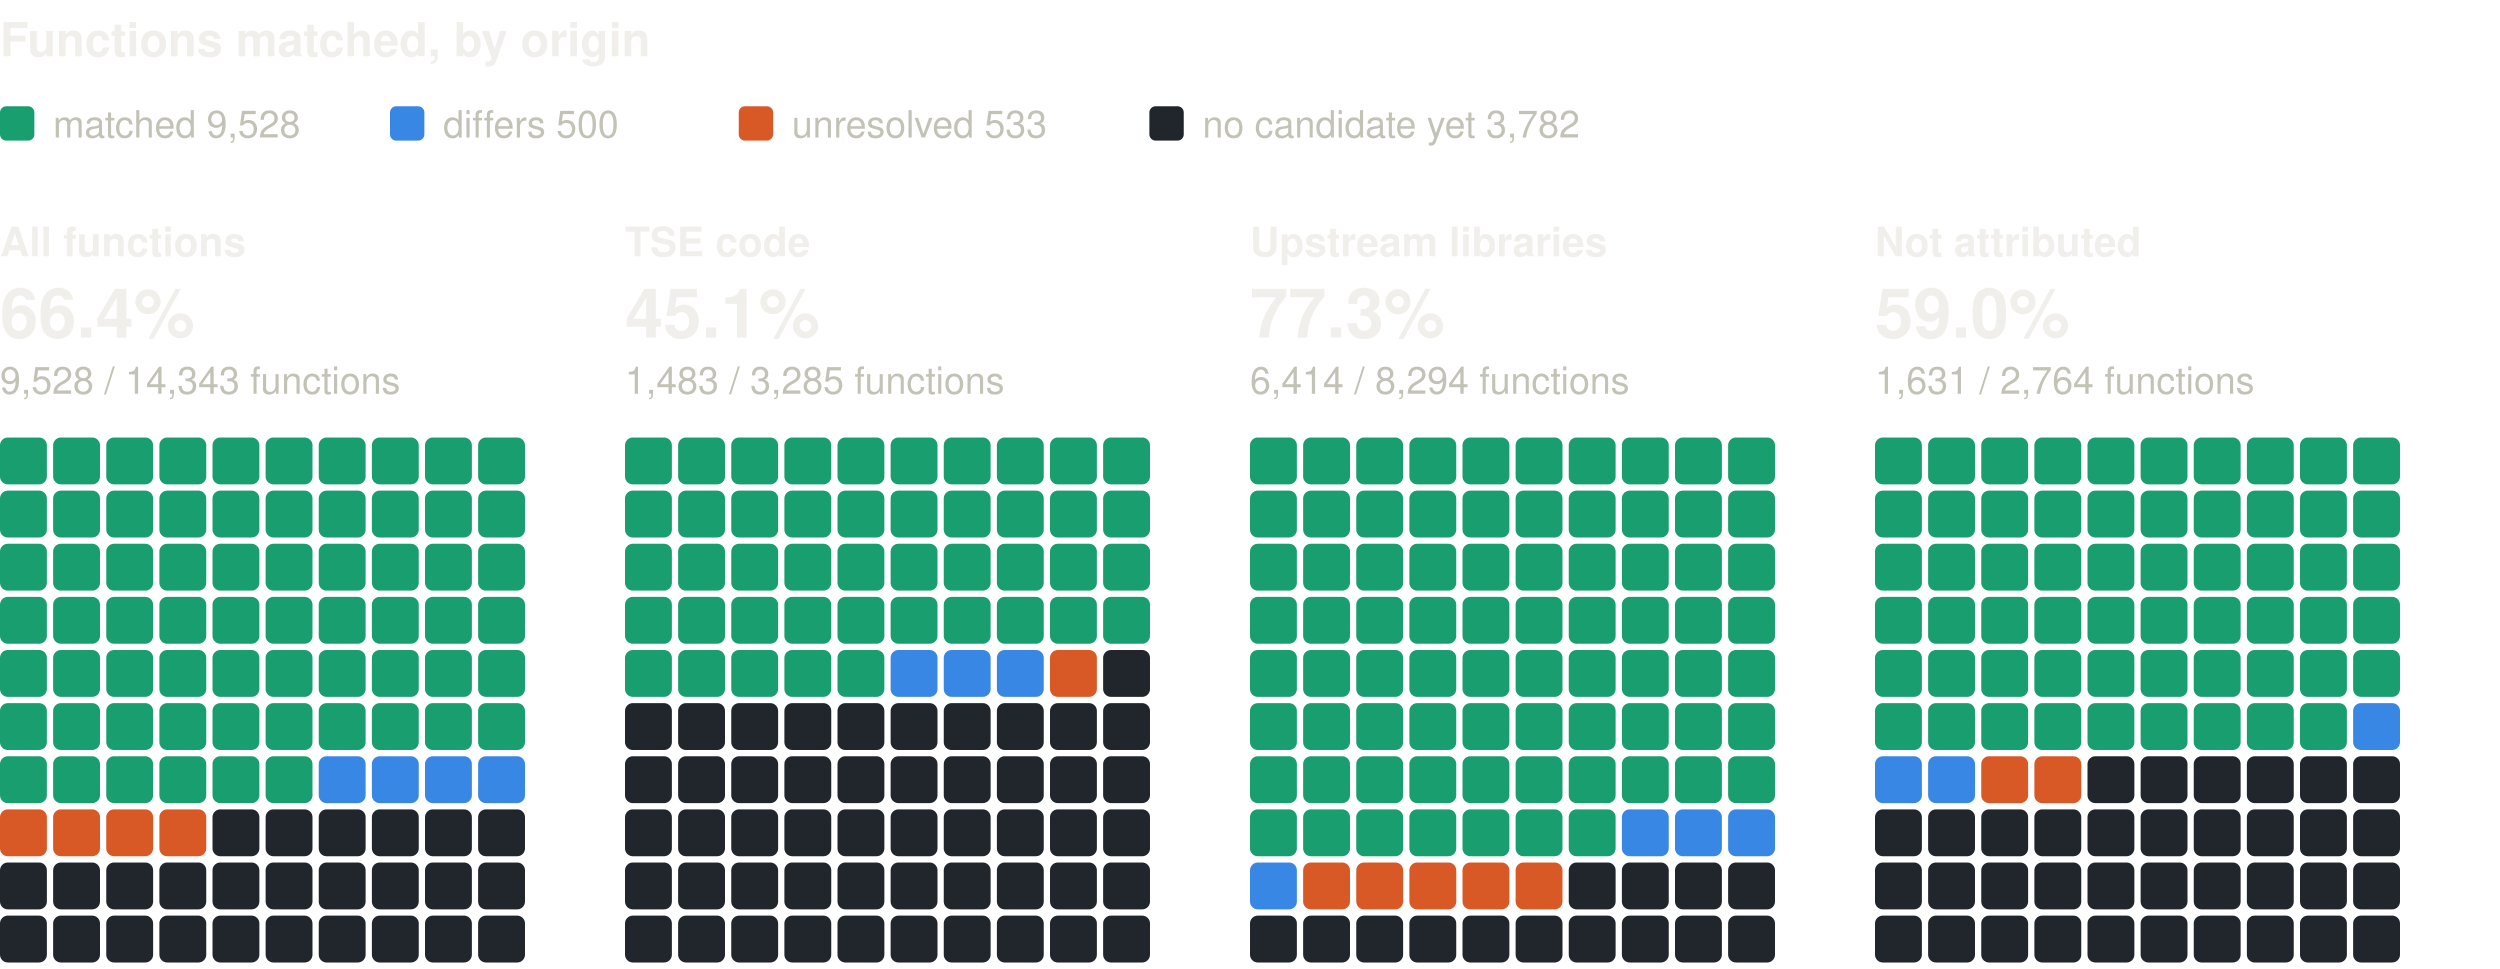
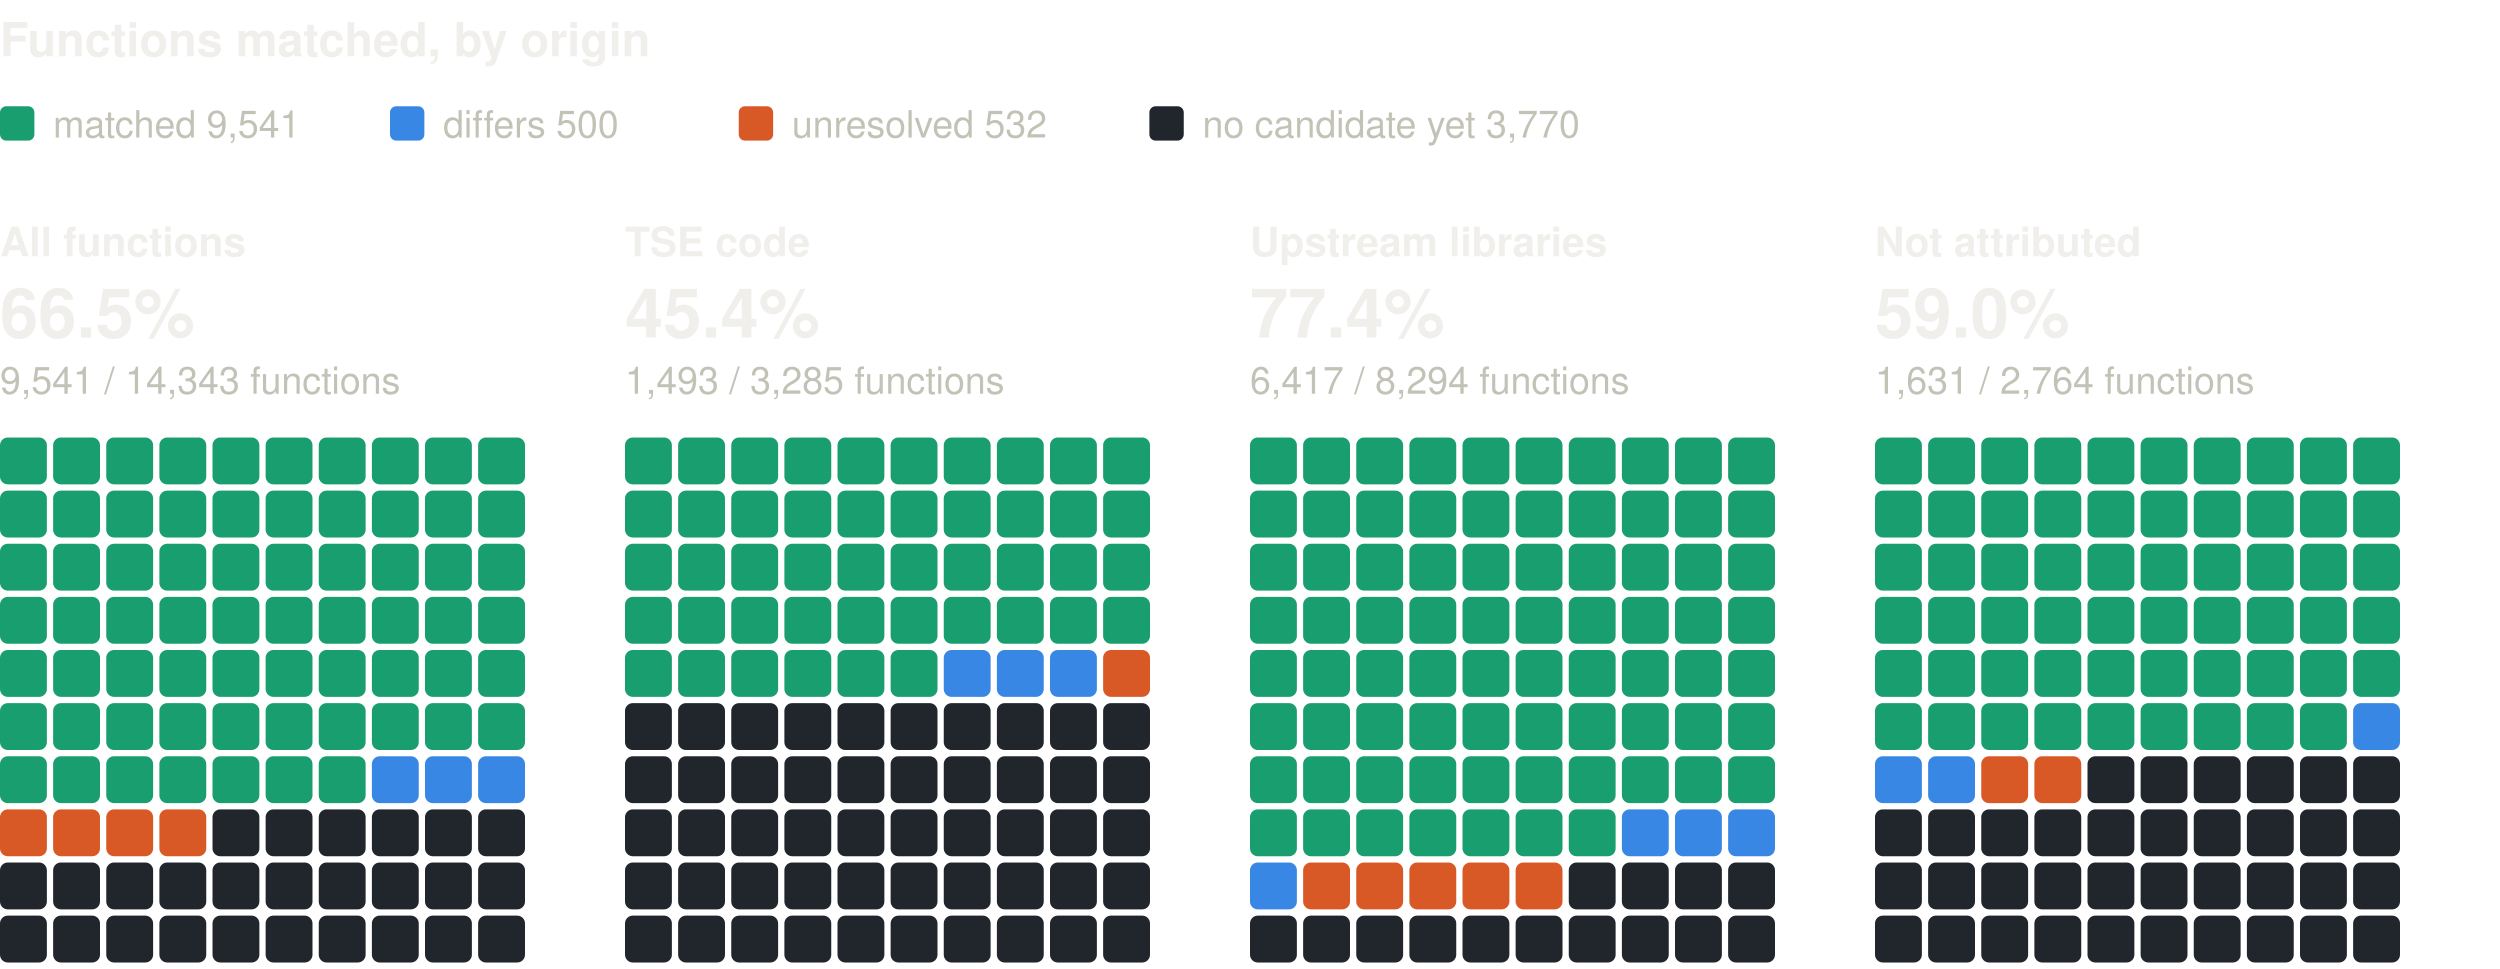
<svg xmlns="http://www.w3.org/2000/svg" width="800" height="310" viewBox="0 0 800 310" role="img" aria-label="Functions matched, by origin: one square per percent, coloured by verdict" font-family="system-ui, -apple-system, 'Segoe UI', Helvetica, Arial, sans-serif">
  <text x="0" y="18" font-size="15" fill="#f0efec" font-weight="600">Functions matched, by origin</text>
  <rect x="0" y="34" width="11" height="11" rx="2" fill="#199e70" />
-   <text x="17" y="44" font-size="12" fill="#c3c2b7">matched 9,528</text>
+   <text x="17" y="44" font-size="12" fill="#c3c2b7">matched 9,541</text>
  <rect x="124.8" y="34" width="11" height="11" rx="2" fill="#3987e5" />
  <text x="141.8" y="44" font-size="12" fill="#c3c2b7">differs 500</text>
  <rect x="236.4" y="34" width="11" height="11" rx="2" fill="#d95926" />
-   <text x="253.4" y="44" font-size="12" fill="#c3c2b7">unresolved 533</text>
+   <text x="253.4" y="44" font-size="12" fill="#c3c2b7">unresolved 532</text>
  <rect x="367.8" y="34" width="11" height="11" rx="2" fill="#21262d" />
-   <text x="384.8" y="44" font-size="12" fill="#c3c2b7">no candidate yet 3,782</text>
+   <text x="384.8" y="44" font-size="12" fill="#c3c2b7">no candidate yet 3,770</text>
  <text x="0" y="82" font-size="13" fill="#f0efec" font-weight="600">All functions</text>
-   <text x="0" y="108" font-size="22" fill="#f0efec" font-weight="600">66.4%</text>
-   <text x="0" y="126" font-size="12" fill="#c3c2b7">9,528 / 14,343 functions</text>
+   <text x="0" y="108" font-size="22" fill="#f0efec" font-weight="600">66.5%</text>
+   <text x="0" y="126" font-size="12" fill="#c3c2b7">9,541 / 14,343 functions</text>
  <rect x="0" y="140" width="15" height="15" rx="2.5" fill="#199e70" />
  <rect x="17" y="140" width="15" height="15" rx="2.5" fill="#199e70" />
  <rect x="34" y="140" width="15" height="15" rx="2.5" fill="#199e70" />
  <rect x="51" y="140" width="15" height="15" rx="2.5" fill="#199e70" />
  <rect x="68" y="140" width="15" height="15" rx="2.5" fill="#199e70" />
  <rect x="85" y="140" width="15" height="15" rx="2.5" fill="#199e70" />
  <rect x="102" y="140" width="15" height="15" rx="2.5" fill="#199e70" />
  <rect x="119" y="140" width="15" height="15" rx="2.5" fill="#199e70" />
  <rect x="136" y="140" width="15" height="15" rx="2.5" fill="#199e70" />
  <rect x="153" y="140" width="15" height="15" rx="2.5" fill="#199e70" />
  <rect x="0" y="157" width="15" height="15" rx="2.5" fill="#199e70" />
  <rect x="17" y="157" width="15" height="15" rx="2.5" fill="#199e70" />
  <rect x="34" y="157" width="15" height="15" rx="2.5" fill="#199e70" />
  <rect x="51" y="157" width="15" height="15" rx="2.5" fill="#199e70" />
  <rect x="68" y="157" width="15" height="15" rx="2.5" fill="#199e70" />
  <rect x="85" y="157" width="15" height="15" rx="2.5" fill="#199e70" />
  <rect x="102" y="157" width="15" height="15" rx="2.5" fill="#199e70" />
  <rect x="119" y="157" width="15" height="15" rx="2.5" fill="#199e70" />
  <rect x="136" y="157" width="15" height="15" rx="2.5" fill="#199e70" />
  <rect x="153" y="157" width="15" height="15" rx="2.5" fill="#199e70" />
  <rect x="0" y="174" width="15" height="15" rx="2.5" fill="#199e70" />
  <rect x="17" y="174" width="15" height="15" rx="2.5" fill="#199e70" />
  <rect x="34" y="174" width="15" height="15" rx="2.5" fill="#199e70" />
  <rect x="51" y="174" width="15" height="15" rx="2.5" fill="#199e70" />
  <rect x="68" y="174" width="15" height="15" rx="2.5" fill="#199e70" />
  <rect x="85" y="174" width="15" height="15" rx="2.5" fill="#199e70" />
  <rect x="102" y="174" width="15" height="15" rx="2.5" fill="#199e70" />
  <rect x="119" y="174" width="15" height="15" rx="2.5" fill="#199e70" />
  <rect x="136" y="174" width="15" height="15" rx="2.5" fill="#199e70" />
  <rect x="153" y="174" width="15" height="15" rx="2.5" fill="#199e70" />
  <rect x="0" y="191" width="15" height="15" rx="2.5" fill="#199e70" />
  <rect x="17" y="191" width="15" height="15" rx="2.5" fill="#199e70" />
  <rect x="34" y="191" width="15" height="15" rx="2.5" fill="#199e70" />
  <rect x="51" y="191" width="15" height="15" rx="2.5" fill="#199e70" />
  <rect x="68" y="191" width="15" height="15" rx="2.5" fill="#199e70" />
  <rect x="85" y="191" width="15" height="15" rx="2.5" fill="#199e70" />
  <rect x="102" y="191" width="15" height="15" rx="2.5" fill="#199e70" />
  <rect x="119" y="191" width="15" height="15" rx="2.5" fill="#199e70" />
  <rect x="136" y="191" width="15" height="15" rx="2.5" fill="#199e70" />
  <rect x="153" y="191" width="15" height="15" rx="2.5" fill="#199e70" />
  <rect x="0" y="208" width="15" height="15" rx="2.5" fill="#199e70" />
  <rect x="17" y="208" width="15" height="15" rx="2.5" fill="#199e70" />
  <rect x="34" y="208" width="15" height="15" rx="2.5" fill="#199e70" />
  <rect x="51" y="208" width="15" height="15" rx="2.5" fill="#199e70" />
  <rect x="68" y="208" width="15" height="15" rx="2.5" fill="#199e70" />
  <rect x="85" y="208" width="15" height="15" rx="2.5" fill="#199e70" />
  <rect x="102" y="208" width="15" height="15" rx="2.5" fill="#199e70" />
  <rect x="119" y="208" width="15" height="15" rx="2.5" fill="#199e70" />
  <rect x="136" y="208" width="15" height="15" rx="2.5" fill="#199e70" />
  <rect x="153" y="208" width="15" height="15" rx="2.5" fill="#199e70" />
  <rect x="0" y="225" width="15" height="15" rx="2.5" fill="#199e70" />
  <rect x="17" y="225" width="15" height="15" rx="2.5" fill="#199e70" />
  <rect x="34" y="225" width="15" height="15" rx="2.5" fill="#199e70" />
  <rect x="51" y="225" width="15" height="15" rx="2.5" fill="#199e70" />
  <rect x="68" y="225" width="15" height="15" rx="2.5" fill="#199e70" />
  <rect x="85" y="225" width="15" height="15" rx="2.5" fill="#199e70" />
  <rect x="102" y="225" width="15" height="15" rx="2.5" fill="#199e70" />
  <rect x="119" y="225" width="15" height="15" rx="2.5" fill="#199e70" />
  <rect x="136" y="225" width="15" height="15" rx="2.5" fill="#199e70" />
  <rect x="153" y="225" width="15" height="15" rx="2.5" fill="#199e70" />
  <rect x="0" y="242" width="15" height="15" rx="2.5" fill="#199e70" />
  <rect x="17" y="242" width="15" height="15" rx="2.5" fill="#199e70" />
  <rect x="34" y="242" width="15" height="15" rx="2.5" fill="#199e70" />
  <rect x="51" y="242" width="15" height="15" rx="2.5" fill="#199e70" />
  <rect x="68" y="242" width="15" height="15" rx="2.5" fill="#199e70" />
  <rect x="85" y="242" width="15" height="15" rx="2.5" fill="#199e70" />
-   <rect x="102" y="242" width="15" height="15" rx="2.5" fill="#3987e5" />
+   <rect x="102" y="242" width="15" height="15" rx="2.5" fill="#199e70" />
  <rect x="119" y="242" width="15" height="15" rx="2.5" fill="#3987e5" />
  <rect x="136" y="242" width="15" height="15" rx="2.5" fill="#3987e5" />
  <rect x="153" y="242" width="15" height="15" rx="2.5" fill="#3987e5" />
  <rect x="0" y="259" width="15" height="15" rx="2.5" fill="#d95926" />
  <rect x="17" y="259" width="15" height="15" rx="2.5" fill="#d95926" />
  <rect x="34" y="259" width="15" height="15" rx="2.5" fill="#d95926" />
  <rect x="51" y="259" width="15" height="15" rx="2.5" fill="#d95926" />
  <rect x="68" y="259" width="15" height="15" rx="2.5" fill="#21262d" />
  <rect x="85" y="259" width="15" height="15" rx="2.5" fill="#21262d" />
  <rect x="102" y="259" width="15" height="15" rx="2.5" fill="#21262d" />
  <rect x="119" y="259" width="15" height="15" rx="2.5" fill="#21262d" />
  <rect x="136" y="259" width="15" height="15" rx="2.5" fill="#21262d" />
  <rect x="153" y="259" width="15" height="15" rx="2.5" fill="#21262d" />
  <rect x="0" y="276" width="15" height="15" rx="2.5" fill="#21262d" />
  <rect x="17" y="276" width="15" height="15" rx="2.5" fill="#21262d" />
  <rect x="34" y="276" width="15" height="15" rx="2.5" fill="#21262d" />
  <rect x="51" y="276" width="15" height="15" rx="2.5" fill="#21262d" />
  <rect x="68" y="276" width="15" height="15" rx="2.5" fill="#21262d" />
  <rect x="85" y="276" width="15" height="15" rx="2.5" fill="#21262d" />
  <rect x="102" y="276" width="15" height="15" rx="2.5" fill="#21262d" />
  <rect x="119" y="276" width="15" height="15" rx="2.5" fill="#21262d" />
  <rect x="136" y="276" width="15" height="15" rx="2.5" fill="#21262d" />
  <rect x="153" y="276" width="15" height="15" rx="2.5" fill="#21262d" />
  <rect x="0" y="293" width="15" height="15" rx="2.5" fill="#21262d" />
  <rect x="17" y="293" width="15" height="15" rx="2.5" fill="#21262d" />
  <rect x="34" y="293" width="15" height="15" rx="2.5" fill="#21262d" />
  <rect x="51" y="293" width="15" height="15" rx="2.5" fill="#21262d" />
  <rect x="68" y="293" width="15" height="15" rx="2.5" fill="#21262d" />
  <rect x="85" y="293" width="15" height="15" rx="2.5" fill="#21262d" />
  <rect x="102" y="293" width="15" height="15" rx="2.5" fill="#21262d" />
  <rect x="119" y="293" width="15" height="15" rx="2.5" fill="#21262d" />
  <rect x="136" y="293" width="15" height="15" rx="2.5" fill="#21262d" />
  <rect x="153" y="293" width="15" height="15" rx="2.5" fill="#21262d" />
  <text x="200" y="82" font-size="13" fill="#f0efec" font-weight="600">TSE code</text>
-   <text x="200" y="108" font-size="22" fill="#f0efec" font-weight="600">45.1%</text>
-   <text x="200" y="126" font-size="12" fill="#c3c2b7">1,483 / 3,285 functions</text>
+   <text x="200" y="108" font-size="22" fill="#f0efec" font-weight="600">45.4%</text>
+   <text x="200" y="126" font-size="12" fill="#c3c2b7">1,493 / 3,285 functions</text>
  <rect x="200" y="140" width="15" height="15" rx="2.5" fill="#199e70" />
  <rect x="217" y="140" width="15" height="15" rx="2.5" fill="#199e70" />
  <rect x="234" y="140" width="15" height="15" rx="2.5" fill="#199e70" />
  <rect x="251" y="140" width="15" height="15" rx="2.5" fill="#199e70" />
  <rect x="268" y="140" width="15" height="15" rx="2.5" fill="#199e70" />
  <rect x="285" y="140" width="15" height="15" rx="2.5" fill="#199e70" />
  <rect x="302" y="140" width="15" height="15" rx="2.5" fill="#199e70" />
  <rect x="319" y="140" width="15" height="15" rx="2.5" fill="#199e70" />
  <rect x="336" y="140" width="15" height="15" rx="2.5" fill="#199e70" />
  <rect x="353" y="140" width="15" height="15" rx="2.5" fill="#199e70" />
  <rect x="200" y="157" width="15" height="15" rx="2.5" fill="#199e70" />
  <rect x="217" y="157" width="15" height="15" rx="2.5" fill="#199e70" />
  <rect x="234" y="157" width="15" height="15" rx="2.5" fill="#199e70" />
  <rect x="251" y="157" width="15" height="15" rx="2.5" fill="#199e70" />
  <rect x="268" y="157" width="15" height="15" rx="2.5" fill="#199e70" />
  <rect x="285" y="157" width="15" height="15" rx="2.5" fill="#199e70" />
  <rect x="302" y="157" width="15" height="15" rx="2.5" fill="#199e70" />
  <rect x="319" y="157" width="15" height="15" rx="2.5" fill="#199e70" />
  <rect x="336" y="157" width="15" height="15" rx="2.5" fill="#199e70" />
  <rect x="353" y="157" width="15" height="15" rx="2.5" fill="#199e70" />
  <rect x="200" y="174" width="15" height="15" rx="2.5" fill="#199e70" />
  <rect x="217" y="174" width="15" height="15" rx="2.5" fill="#199e70" />
  <rect x="234" y="174" width="15" height="15" rx="2.5" fill="#199e70" />
  <rect x="251" y="174" width="15" height="15" rx="2.5" fill="#199e70" />
  <rect x="268" y="174" width="15" height="15" rx="2.5" fill="#199e70" />
  <rect x="285" y="174" width="15" height="15" rx="2.5" fill="#199e70" />
  <rect x="302" y="174" width="15" height="15" rx="2.5" fill="#199e70" />
  <rect x="319" y="174" width="15" height="15" rx="2.5" fill="#199e70" />
  <rect x="336" y="174" width="15" height="15" rx="2.5" fill="#199e70" />
  <rect x="353" y="174" width="15" height="15" rx="2.5" fill="#199e70" />
  <rect x="200" y="191" width="15" height="15" rx="2.5" fill="#199e70" />
  <rect x="217" y="191" width="15" height="15" rx="2.5" fill="#199e70" />
  <rect x="234" y="191" width="15" height="15" rx="2.5" fill="#199e70" />
  <rect x="251" y="191" width="15" height="15" rx="2.5" fill="#199e70" />
  <rect x="268" y="191" width="15" height="15" rx="2.5" fill="#199e70" />
  <rect x="285" y="191" width="15" height="15" rx="2.5" fill="#199e70" />
  <rect x="302" y="191" width="15" height="15" rx="2.5" fill="#199e70" />
  <rect x="319" y="191" width="15" height="15" rx="2.5" fill="#199e70" />
  <rect x="336" y="191" width="15" height="15" rx="2.5" fill="#199e70" />
  <rect x="353" y="191" width="15" height="15" rx="2.5" fill="#199e70" />
  <rect x="200" y="208" width="15" height="15" rx="2.5" fill="#199e70" />
  <rect x="217" y="208" width="15" height="15" rx="2.5" fill="#199e70" />
  <rect x="234" y="208" width="15" height="15" rx="2.5" fill="#199e70" />
  <rect x="251" y="208" width="15" height="15" rx="2.5" fill="#199e70" />
  <rect x="268" y="208" width="15" height="15" rx="2.5" fill="#199e70" />
-   <rect x="285" y="208" width="15" height="15" rx="2.5" fill="#3987e5" />
+   <rect x="285" y="208" width="15" height="15" rx="2.5" fill="#199e70" />
  <rect x="302" y="208" width="15" height="15" rx="2.5" fill="#3987e5" />
  <rect x="319" y="208" width="15" height="15" rx="2.5" fill="#3987e5" />
-   <rect x="336" y="208" width="15" height="15" rx="2.5" fill="#d95926" />
-   <rect x="353" y="208" width="15" height="15" rx="2.5" fill="#21262d" />
+   <rect x="336" y="208" width="15" height="15" rx="2.5" fill="#3987e5" />
+   <rect x="353" y="208" width="15" height="15" rx="2.5" fill="#d95926" />
  <rect x="200" y="225" width="15" height="15" rx="2.5" fill="#21262d" />
  <rect x="217" y="225" width="15" height="15" rx="2.5" fill="#21262d" />
  <rect x="234" y="225" width="15" height="15" rx="2.5" fill="#21262d" />
  <rect x="251" y="225" width="15" height="15" rx="2.5" fill="#21262d" />
  <rect x="268" y="225" width="15" height="15" rx="2.5" fill="#21262d" />
  <rect x="285" y="225" width="15" height="15" rx="2.5" fill="#21262d" />
  <rect x="302" y="225" width="15" height="15" rx="2.5" fill="#21262d" />
  <rect x="319" y="225" width="15" height="15" rx="2.5" fill="#21262d" />
  <rect x="336" y="225" width="15" height="15" rx="2.5" fill="#21262d" />
  <rect x="353" y="225" width="15" height="15" rx="2.5" fill="#21262d" />
  <rect x="200" y="242" width="15" height="15" rx="2.5" fill="#21262d" />
  <rect x="217" y="242" width="15" height="15" rx="2.5" fill="#21262d" />
  <rect x="234" y="242" width="15" height="15" rx="2.5" fill="#21262d" />
  <rect x="251" y="242" width="15" height="15" rx="2.5" fill="#21262d" />
  <rect x="268" y="242" width="15" height="15" rx="2.5" fill="#21262d" />
  <rect x="285" y="242" width="15" height="15" rx="2.5" fill="#21262d" />
  <rect x="302" y="242" width="15" height="15" rx="2.5" fill="#21262d" />
  <rect x="319" y="242" width="15" height="15" rx="2.5" fill="#21262d" />
  <rect x="336" y="242" width="15" height="15" rx="2.5" fill="#21262d" />
  <rect x="353" y="242" width="15" height="15" rx="2.5" fill="#21262d" />
  <rect x="200" y="259" width="15" height="15" rx="2.5" fill="#21262d" />
  <rect x="217" y="259" width="15" height="15" rx="2.5" fill="#21262d" />
  <rect x="234" y="259" width="15" height="15" rx="2.5" fill="#21262d" />
  <rect x="251" y="259" width="15" height="15" rx="2.5" fill="#21262d" />
  <rect x="268" y="259" width="15" height="15" rx="2.5" fill="#21262d" />
  <rect x="285" y="259" width="15" height="15" rx="2.5" fill="#21262d" />
  <rect x="302" y="259" width="15" height="15" rx="2.5" fill="#21262d" />
  <rect x="319" y="259" width="15" height="15" rx="2.5" fill="#21262d" />
  <rect x="336" y="259" width="15" height="15" rx="2.5" fill="#21262d" />
  <rect x="353" y="259" width="15" height="15" rx="2.5" fill="#21262d" />
  <rect x="200" y="276" width="15" height="15" rx="2.5" fill="#21262d" />
  <rect x="217" y="276" width="15" height="15" rx="2.5" fill="#21262d" />
  <rect x="234" y="276" width="15" height="15" rx="2.5" fill="#21262d" />
  <rect x="251" y="276" width="15" height="15" rx="2.5" fill="#21262d" />
  <rect x="268" y="276" width="15" height="15" rx="2.5" fill="#21262d" />
  <rect x="285" y="276" width="15" height="15" rx="2.5" fill="#21262d" />
  <rect x="302" y="276" width="15" height="15" rx="2.5" fill="#21262d" />
  <rect x="319" y="276" width="15" height="15" rx="2.5" fill="#21262d" />
  <rect x="336" y="276" width="15" height="15" rx="2.5" fill="#21262d" />
  <rect x="353" y="276" width="15" height="15" rx="2.5" fill="#21262d" />
  <rect x="200" y="293" width="15" height="15" rx="2.5" fill="#21262d" />
  <rect x="217" y="293" width="15" height="15" rx="2.5" fill="#21262d" />
  <rect x="234" y="293" width="15" height="15" rx="2.5" fill="#21262d" />
  <rect x="251" y="293" width="15" height="15" rx="2.5" fill="#21262d" />
  <rect x="268" y="293" width="15" height="15" rx="2.5" fill="#21262d" />
  <rect x="285" y="293" width="15" height="15" rx="2.5" fill="#21262d" />
  <rect x="302" y="293" width="15" height="15" rx="2.5" fill="#21262d" />
  <rect x="319" y="293" width="15" height="15" rx="2.5" fill="#21262d" />
  <rect x="336" y="293" width="15" height="15" rx="2.5" fill="#21262d" />
  <rect x="353" y="293" width="15" height="15" rx="2.5" fill="#21262d" />
  <text x="400" y="82" font-size="13" fill="#f0efec" font-weight="600">Upstream libraries</text>
-   <text x="400" y="108" font-size="22" fill="#f0efec" font-weight="600">77.3%</text>
-   <text x="400" y="126" font-size="12" fill="#c3c2b7">6,414 / 8,294 functions</text>
+   <text x="400" y="108" font-size="22" fill="#f0efec" font-weight="600">77.4%</text>
+   <text x="400" y="126" font-size="12" fill="#c3c2b7">6,417 / 8,294 functions</text>
  <rect x="400" y="140" width="15" height="15" rx="2.5" fill="#199e70" />
  <rect x="417" y="140" width="15" height="15" rx="2.5" fill="#199e70" />
  <rect x="434" y="140" width="15" height="15" rx="2.5" fill="#199e70" />
  <rect x="451" y="140" width="15" height="15" rx="2.5" fill="#199e70" />
  <rect x="468" y="140" width="15" height="15" rx="2.5" fill="#199e70" />
  <rect x="485" y="140" width="15" height="15" rx="2.5" fill="#199e70" />
  <rect x="502" y="140" width="15" height="15" rx="2.5" fill="#199e70" />
  <rect x="519" y="140" width="15" height="15" rx="2.5" fill="#199e70" />
  <rect x="536" y="140" width="15" height="15" rx="2.5" fill="#199e70" />
  <rect x="553" y="140" width="15" height="15" rx="2.5" fill="#199e70" />
  <rect x="400" y="157" width="15" height="15" rx="2.5" fill="#199e70" />
  <rect x="417" y="157" width="15" height="15" rx="2.5" fill="#199e70" />
  <rect x="434" y="157" width="15" height="15" rx="2.5" fill="#199e70" />
  <rect x="451" y="157" width="15" height="15" rx="2.5" fill="#199e70" />
  <rect x="468" y="157" width="15" height="15" rx="2.5" fill="#199e70" />
  <rect x="485" y="157" width="15" height="15" rx="2.5" fill="#199e70" />
  <rect x="502" y="157" width="15" height="15" rx="2.5" fill="#199e70" />
  <rect x="519" y="157" width="15" height="15" rx="2.5" fill="#199e70" />
  <rect x="536" y="157" width="15" height="15" rx="2.5" fill="#199e70" />
  <rect x="553" y="157" width="15" height="15" rx="2.5" fill="#199e70" />
  <rect x="400" y="174" width="15" height="15" rx="2.5" fill="#199e70" />
  <rect x="417" y="174" width="15" height="15" rx="2.5" fill="#199e70" />
  <rect x="434" y="174" width="15" height="15" rx="2.5" fill="#199e70" />
  <rect x="451" y="174" width="15" height="15" rx="2.5" fill="#199e70" />
  <rect x="468" y="174" width="15" height="15" rx="2.5" fill="#199e70" />
  <rect x="485" y="174" width="15" height="15" rx="2.5" fill="#199e70" />
  <rect x="502" y="174" width="15" height="15" rx="2.5" fill="#199e70" />
  <rect x="519" y="174" width="15" height="15" rx="2.5" fill="#199e70" />
  <rect x="536" y="174" width="15" height="15" rx="2.5" fill="#199e70" />
  <rect x="553" y="174" width="15" height="15" rx="2.5" fill="#199e70" />
  <rect x="400" y="191" width="15" height="15" rx="2.5" fill="#199e70" />
  <rect x="417" y="191" width="15" height="15" rx="2.5" fill="#199e70" />
  <rect x="434" y="191" width="15" height="15" rx="2.5" fill="#199e70" />
  <rect x="451" y="191" width="15" height="15" rx="2.5" fill="#199e70" />
  <rect x="468" y="191" width="15" height="15" rx="2.5" fill="#199e70" />
  <rect x="485" y="191" width="15" height="15" rx="2.5" fill="#199e70" />
  <rect x="502" y="191" width="15" height="15" rx="2.5" fill="#199e70" />
  <rect x="519" y="191" width="15" height="15" rx="2.5" fill="#199e70" />
  <rect x="536" y="191" width="15" height="15" rx="2.5" fill="#199e70" />
  <rect x="553" y="191" width="15" height="15" rx="2.5" fill="#199e70" />
  <rect x="400" y="208" width="15" height="15" rx="2.5" fill="#199e70" />
  <rect x="417" y="208" width="15" height="15" rx="2.5" fill="#199e70" />
  <rect x="434" y="208" width="15" height="15" rx="2.5" fill="#199e70" />
  <rect x="451" y="208" width="15" height="15" rx="2.5" fill="#199e70" />
  <rect x="468" y="208" width="15" height="15" rx="2.5" fill="#199e70" />
  <rect x="485" y="208" width="15" height="15" rx="2.5" fill="#199e70" />
  <rect x="502" y="208" width="15" height="15" rx="2.5" fill="#199e70" />
  <rect x="519" y="208" width="15" height="15" rx="2.5" fill="#199e70" />
  <rect x="536" y="208" width="15" height="15" rx="2.5" fill="#199e70" />
  <rect x="553" y="208" width="15" height="15" rx="2.5" fill="#199e70" />
  <rect x="400" y="225" width="15" height="15" rx="2.5" fill="#199e70" />
  <rect x="417" y="225" width="15" height="15" rx="2.5" fill="#199e70" />
  <rect x="434" y="225" width="15" height="15" rx="2.5" fill="#199e70" />
  <rect x="451" y="225" width="15" height="15" rx="2.5" fill="#199e70" />
  <rect x="468" y="225" width="15" height="15" rx="2.5" fill="#199e70" />
  <rect x="485" y="225" width="15" height="15" rx="2.5" fill="#199e70" />
  <rect x="502" y="225" width="15" height="15" rx="2.5" fill="#199e70" />
  <rect x="519" y="225" width="15" height="15" rx="2.5" fill="#199e70" />
  <rect x="536" y="225" width="15" height="15" rx="2.5" fill="#199e70" />
  <rect x="553" y="225" width="15" height="15" rx="2.5" fill="#199e70" />
  <rect x="400" y="242" width="15" height="15" rx="2.5" fill="#199e70" />
  <rect x="417" y="242" width="15" height="15" rx="2.5" fill="#199e70" />
  <rect x="434" y="242" width="15" height="15" rx="2.5" fill="#199e70" />
  <rect x="451" y="242" width="15" height="15" rx="2.5" fill="#199e70" />
  <rect x="468" y="242" width="15" height="15" rx="2.5" fill="#199e70" />
  <rect x="485" y="242" width="15" height="15" rx="2.5" fill="#199e70" />
  <rect x="502" y="242" width="15" height="15" rx="2.5" fill="#199e70" />
  <rect x="519" y="242" width="15" height="15" rx="2.5" fill="#199e70" />
  <rect x="536" y="242" width="15" height="15" rx="2.5" fill="#199e70" />
  <rect x="553" y="242" width="15" height="15" rx="2.5" fill="#199e70" />
  <rect x="400" y="259" width="15" height="15" rx="2.5" fill="#199e70" />
  <rect x="417" y="259" width="15" height="15" rx="2.5" fill="#199e70" />
  <rect x="434" y="259" width="15" height="15" rx="2.5" fill="#199e70" />
  <rect x="451" y="259" width="15" height="15" rx="2.5" fill="#199e70" />
  <rect x="468" y="259" width="15" height="15" rx="2.5" fill="#199e70" />
  <rect x="485" y="259" width="15" height="15" rx="2.5" fill="#199e70" />
  <rect x="502" y="259" width="15" height="15" rx="2.5" fill="#199e70" />
  <rect x="519" y="259" width="15" height="15" rx="2.5" fill="#3987e5" />
  <rect x="536" y="259" width="15" height="15" rx="2.5" fill="#3987e5" />
  <rect x="553" y="259" width="15" height="15" rx="2.5" fill="#3987e5" />
  <rect x="400" y="276" width="15" height="15" rx="2.5" fill="#3987e5" />
  <rect x="417" y="276" width="15" height="15" rx="2.5" fill="#d95926" />
  <rect x="434" y="276" width="15" height="15" rx="2.5" fill="#d95926" />
  <rect x="451" y="276" width="15" height="15" rx="2.5" fill="#d95926" />
  <rect x="468" y="276" width="15" height="15" rx="2.5" fill="#d95926" />
  <rect x="485" y="276" width="15" height="15" rx="2.5" fill="#d95926" />
  <rect x="502" y="276" width="15" height="15" rx="2.5" fill="#21262d" />
  <rect x="519" y="276" width="15" height="15" rx="2.5" fill="#21262d" />
  <rect x="536" y="276" width="15" height="15" rx="2.5" fill="#21262d" />
  <rect x="553" y="276" width="15" height="15" rx="2.5" fill="#21262d" />
  <rect x="400" y="293" width="15" height="15" rx="2.5" fill="#21262d" />
  <rect x="417" y="293" width="15" height="15" rx="2.5" fill="#21262d" />
  <rect x="434" y="293" width="15" height="15" rx="2.5" fill="#21262d" />
  <rect x="451" y="293" width="15" height="15" rx="2.5" fill="#21262d" />
  <rect x="468" y="293" width="15" height="15" rx="2.5" fill="#21262d" />
  <rect x="485" y="293" width="15" height="15" rx="2.5" fill="#21262d" />
  <rect x="502" y="293" width="15" height="15" rx="2.5" fill="#21262d" />
  <rect x="519" y="293" width="15" height="15" rx="2.5" fill="#21262d" />
  <rect x="536" y="293" width="15" height="15" rx="2.5" fill="#21262d" />
  <rect x="553" y="293" width="15" height="15" rx="2.5" fill="#21262d" />
  <text x="600" y="82" font-size="13" fill="#f0efec" font-weight="600">Not attributed</text>
  <text x="600" y="108" font-size="22" fill="#f0efec" font-weight="600">59.0%</text>
  <text x="600" y="126" font-size="12" fill="#c3c2b7">1,631 / 2,764 functions</text>
  <rect x="600" y="140" width="15" height="15" rx="2.5" fill="#199e70" />
  <rect x="617" y="140" width="15" height="15" rx="2.5" fill="#199e70" />
  <rect x="634" y="140" width="15" height="15" rx="2.5" fill="#199e70" />
  <rect x="651" y="140" width="15" height="15" rx="2.5" fill="#199e70" />
  <rect x="668" y="140" width="15" height="15" rx="2.5" fill="#199e70" />
  <rect x="685" y="140" width="15" height="15" rx="2.5" fill="#199e70" />
  <rect x="702" y="140" width="15" height="15" rx="2.5" fill="#199e70" />
  <rect x="719" y="140" width="15" height="15" rx="2.5" fill="#199e70" />
  <rect x="736" y="140" width="15" height="15" rx="2.5" fill="#199e70" />
  <rect x="753" y="140" width="15" height="15" rx="2.5" fill="#199e70" />
  <rect x="600" y="157" width="15" height="15" rx="2.5" fill="#199e70" />
  <rect x="617" y="157" width="15" height="15" rx="2.5" fill="#199e70" />
  <rect x="634" y="157" width="15" height="15" rx="2.5" fill="#199e70" />
  <rect x="651" y="157" width="15" height="15" rx="2.5" fill="#199e70" />
  <rect x="668" y="157" width="15" height="15" rx="2.5" fill="#199e70" />
  <rect x="685" y="157" width="15" height="15" rx="2.5" fill="#199e70" />
  <rect x="702" y="157" width="15" height="15" rx="2.5" fill="#199e70" />
  <rect x="719" y="157" width="15" height="15" rx="2.5" fill="#199e70" />
  <rect x="736" y="157" width="15" height="15" rx="2.5" fill="#199e70" />
  <rect x="753" y="157" width="15" height="15" rx="2.5" fill="#199e70" />
  <rect x="600" y="174" width="15" height="15" rx="2.5" fill="#199e70" />
  <rect x="617" y="174" width="15" height="15" rx="2.5" fill="#199e70" />
  <rect x="634" y="174" width="15" height="15" rx="2.5" fill="#199e70" />
  <rect x="651" y="174" width="15" height="15" rx="2.5" fill="#199e70" />
  <rect x="668" y="174" width="15" height="15" rx="2.5" fill="#199e70" />
  <rect x="685" y="174" width="15" height="15" rx="2.5" fill="#199e70" />
  <rect x="702" y="174" width="15" height="15" rx="2.5" fill="#199e70" />
  <rect x="719" y="174" width="15" height="15" rx="2.5" fill="#199e70" />
  <rect x="736" y="174" width="15" height="15" rx="2.5" fill="#199e70" />
  <rect x="753" y="174" width="15" height="15" rx="2.5" fill="#199e70" />
  <rect x="600" y="191" width="15" height="15" rx="2.5" fill="#199e70" />
  <rect x="617" y="191" width="15" height="15" rx="2.5" fill="#199e70" />
  <rect x="634" y="191" width="15" height="15" rx="2.5" fill="#199e70" />
  <rect x="651" y="191" width="15" height="15" rx="2.5" fill="#199e70" />
  <rect x="668" y="191" width="15" height="15" rx="2.5" fill="#199e70" />
  <rect x="685" y="191" width="15" height="15" rx="2.5" fill="#199e70" />
  <rect x="702" y="191" width="15" height="15" rx="2.5" fill="#199e70" />
  <rect x="719" y="191" width="15" height="15" rx="2.5" fill="#199e70" />
  <rect x="736" y="191" width="15" height="15" rx="2.5" fill="#199e70" />
  <rect x="753" y="191" width="15" height="15" rx="2.5" fill="#199e70" />
  <rect x="600" y="208" width="15" height="15" rx="2.5" fill="#199e70" />
  <rect x="617" y="208" width="15" height="15" rx="2.5" fill="#199e70" />
  <rect x="634" y="208" width="15" height="15" rx="2.5" fill="#199e70" />
  <rect x="651" y="208" width="15" height="15" rx="2.5" fill="#199e70" />
  <rect x="668" y="208" width="15" height="15" rx="2.5" fill="#199e70" />
  <rect x="685" y="208" width="15" height="15" rx="2.5" fill="#199e70" />
  <rect x="702" y="208" width="15" height="15" rx="2.5" fill="#199e70" />
  <rect x="719" y="208" width="15" height="15" rx="2.5" fill="#199e70" />
  <rect x="736" y="208" width="15" height="15" rx="2.5" fill="#199e70" />
  <rect x="753" y="208" width="15" height="15" rx="2.5" fill="#199e70" />
  <rect x="600" y="225" width="15" height="15" rx="2.5" fill="#199e70" />
  <rect x="617" y="225" width="15" height="15" rx="2.5" fill="#199e70" />
  <rect x="634" y="225" width="15" height="15" rx="2.5" fill="#199e70" />
  <rect x="651" y="225" width="15" height="15" rx="2.5" fill="#199e70" />
  <rect x="668" y="225" width="15" height="15" rx="2.5" fill="#199e70" />
  <rect x="685" y="225" width="15" height="15" rx="2.5" fill="#199e70" />
  <rect x="702" y="225" width="15" height="15" rx="2.5" fill="#199e70" />
  <rect x="719" y="225" width="15" height="15" rx="2.5" fill="#199e70" />
  <rect x="736" y="225" width="15" height="15" rx="2.5" fill="#199e70" />
  <rect x="753" y="225" width="15" height="15" rx="2.5" fill="#3987e5" />
  <rect x="600" y="242" width="15" height="15" rx="2.5" fill="#3987e5" />
  <rect x="617" y="242" width="15" height="15" rx="2.5" fill="#3987e5" />
  <rect x="634" y="242" width="15" height="15" rx="2.5" fill="#d95926" />
  <rect x="651" y="242" width="15" height="15" rx="2.5" fill="#d95926" />
  <rect x="668" y="242" width="15" height="15" rx="2.5" fill="#21262d" />
  <rect x="685" y="242" width="15" height="15" rx="2.5" fill="#21262d" />
  <rect x="702" y="242" width="15" height="15" rx="2.5" fill="#21262d" />
  <rect x="719" y="242" width="15" height="15" rx="2.5" fill="#21262d" />
  <rect x="736" y="242" width="15" height="15" rx="2.5" fill="#21262d" />
  <rect x="753" y="242" width="15" height="15" rx="2.5" fill="#21262d" />
  <rect x="600" y="259" width="15" height="15" rx="2.5" fill="#21262d" />
  <rect x="617" y="259" width="15" height="15" rx="2.5" fill="#21262d" />
  <rect x="634" y="259" width="15" height="15" rx="2.5" fill="#21262d" />
  <rect x="651" y="259" width="15" height="15" rx="2.5" fill="#21262d" />
  <rect x="668" y="259" width="15" height="15" rx="2.5" fill="#21262d" />
  <rect x="685" y="259" width="15" height="15" rx="2.5" fill="#21262d" />
  <rect x="702" y="259" width="15" height="15" rx="2.5" fill="#21262d" />
  <rect x="719" y="259" width="15" height="15" rx="2.5" fill="#21262d" />
  <rect x="736" y="259" width="15" height="15" rx="2.5" fill="#21262d" />
  <rect x="753" y="259" width="15" height="15" rx="2.5" fill="#21262d" />
  <rect x="600" y="276" width="15" height="15" rx="2.5" fill="#21262d" />
  <rect x="617" y="276" width="15" height="15" rx="2.5" fill="#21262d" />
  <rect x="634" y="276" width="15" height="15" rx="2.5" fill="#21262d" />
  <rect x="651" y="276" width="15" height="15" rx="2.5" fill="#21262d" />
  <rect x="668" y="276" width="15" height="15" rx="2.5" fill="#21262d" />
  <rect x="685" y="276" width="15" height="15" rx="2.5" fill="#21262d" />
  <rect x="702" y="276" width="15" height="15" rx="2.5" fill="#21262d" />
  <rect x="719" y="276" width="15" height="15" rx="2.5" fill="#21262d" />
  <rect x="736" y="276" width="15" height="15" rx="2.5" fill="#21262d" />
  <rect x="753" y="276" width="15" height="15" rx="2.5" fill="#21262d" />
  <rect x="600" y="293" width="15" height="15" rx="2.5" fill="#21262d" />
  <rect x="617" y="293" width="15" height="15" rx="2.5" fill="#21262d" />
  <rect x="634" y="293" width="15" height="15" rx="2.5" fill="#21262d" />
  <rect x="651" y="293" width="15" height="15" rx="2.5" fill="#21262d" />
  <rect x="668" y="293" width="15" height="15" rx="2.5" fill="#21262d" />
  <rect x="685" y="293" width="15" height="15" rx="2.5" fill="#21262d" />
  <rect x="702" y="293" width="15" height="15" rx="2.5" fill="#21262d" />
  <rect x="719" y="293" width="15" height="15" rx="2.5" fill="#21262d" />
  <rect x="736" y="293" width="15" height="15" rx="2.5" fill="#21262d" />
  <rect x="753" y="293" width="15" height="15" rx="2.5" fill="#21262d" />
</svg>
